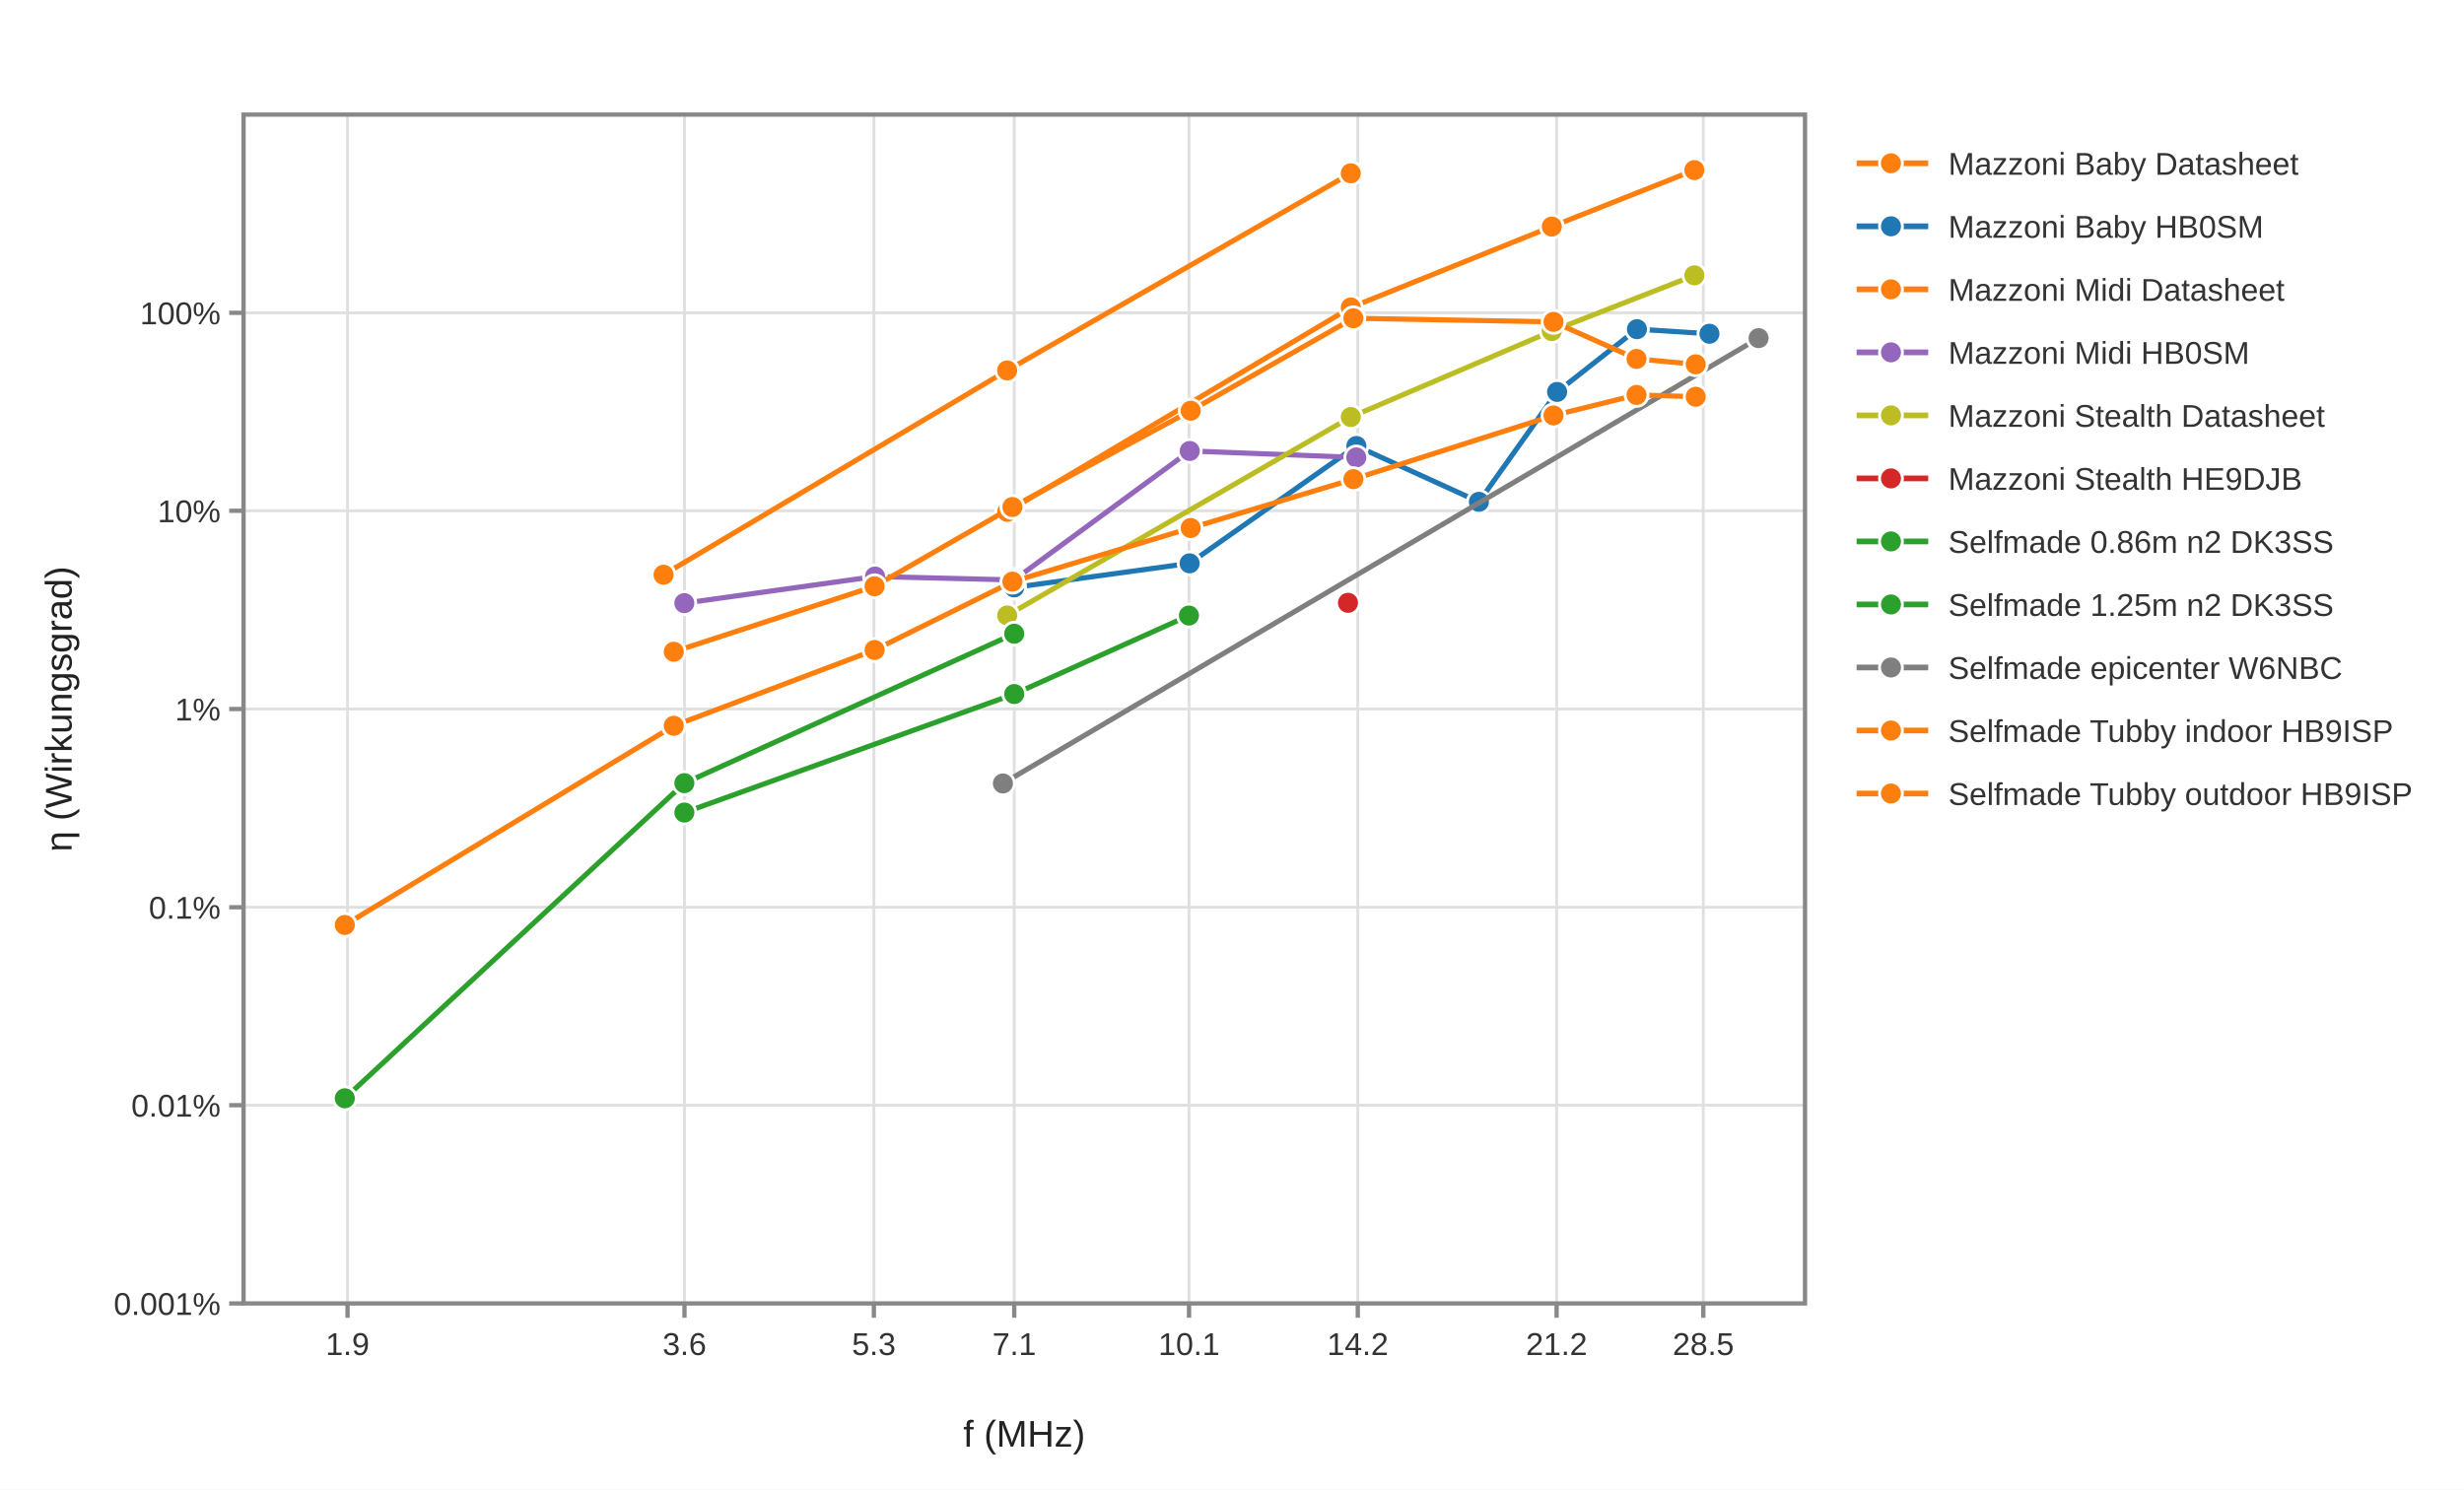
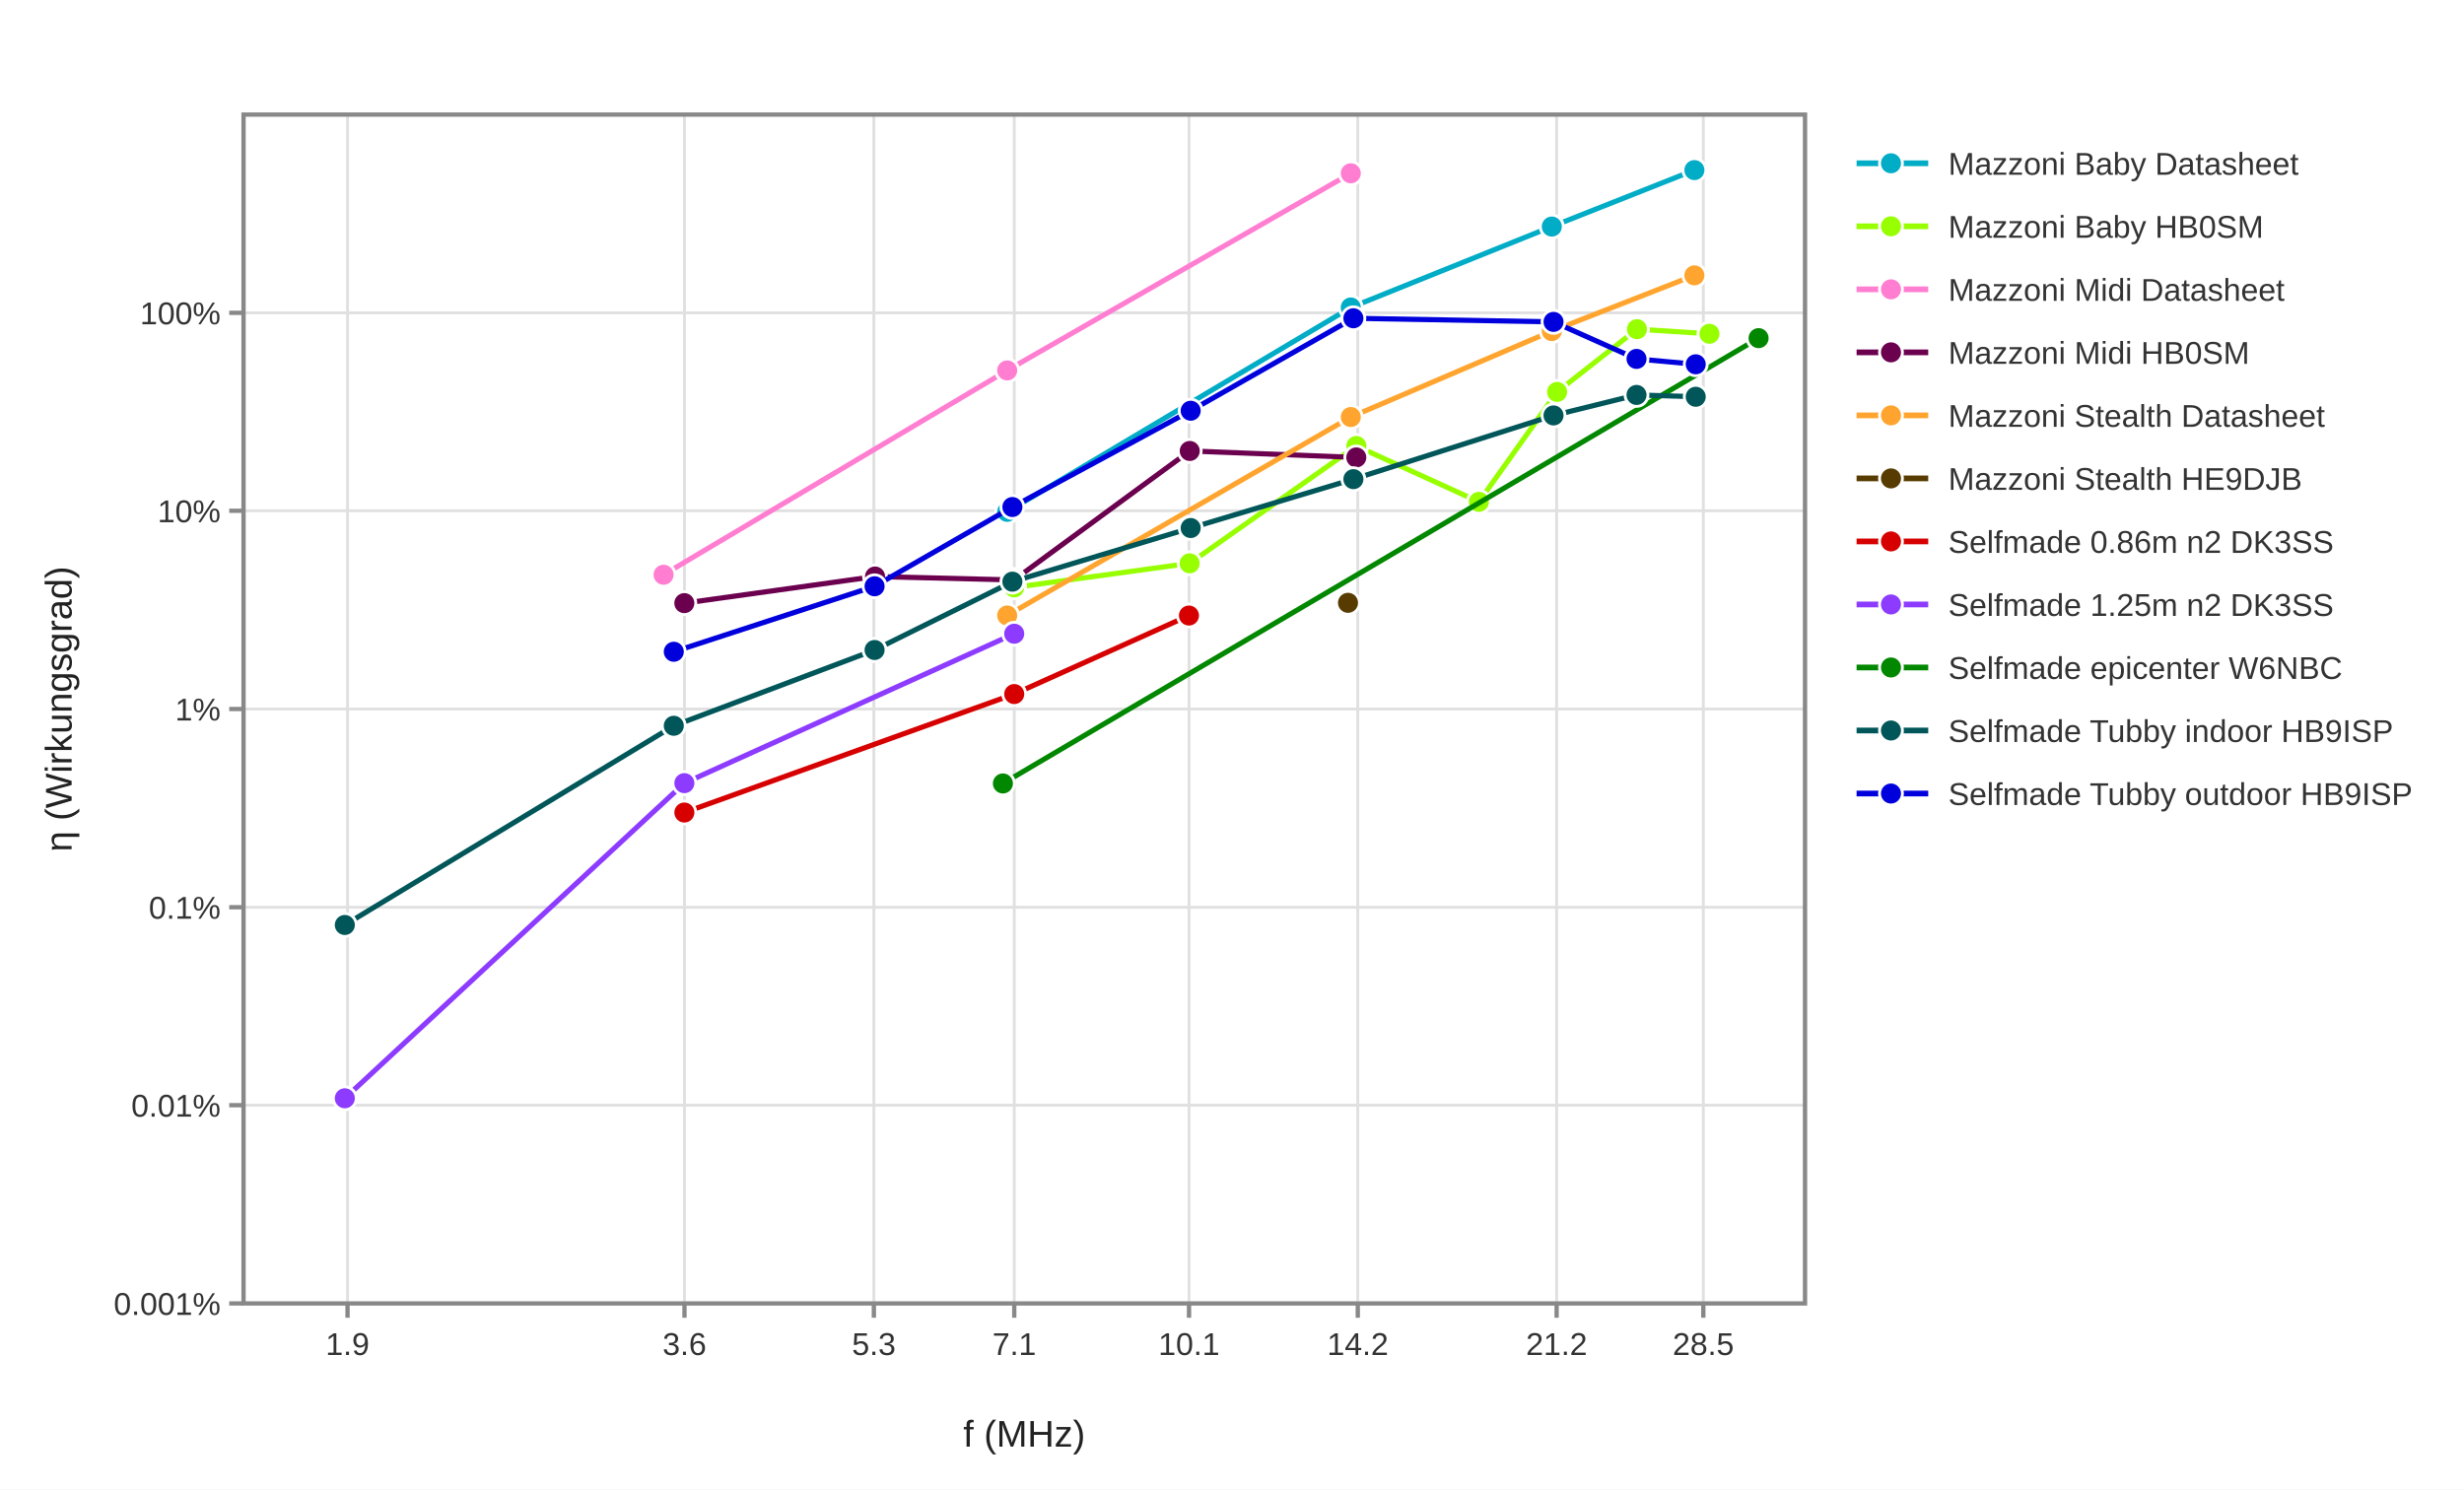
<svg xmlns="http://www.w3.org/2000/svg" width="860" height="520" viewBox="0 0 860 520">
  <rect width="860" height="520" fill="white" />
  <clipPath id="plotarea">
    <rect x="85" y="40" width="545" height="415" />
  </clipPath>
  <line x1="121.3" y1="40" x2="121.3" y2="455" stroke="#e0e0e0" stroke-width="1" />
  <line x1="238.9" y1="40" x2="238.9" y2="455" stroke="#e0e0e0" stroke-width="1" />
  <line x1="305.0" y1="40" x2="305.0" y2="455" stroke="#e0e0e0" stroke-width="1" />
  <line x1="354.0" y1="40" x2="354.0" y2="455" stroke="#e0e0e0" stroke-width="1" />
  <line x1="415.0" y1="40" x2="415.0" y2="455" stroke="#e0e0e0" stroke-width="1" />
  <line x1="473.9" y1="40" x2="473.9" y2="455" stroke="#e0e0e0" stroke-width="1" />
  <line x1="543.3" y1="40" x2="543.3" y2="455" stroke="#e0e0e0" stroke-width="1" />
  <line x1="594.5" y1="40" x2="594.5" y2="455" stroke="#e0e0e0" stroke-width="1" />
  <line x1="85" y1="455.0" x2="630" y2="455.0" stroke="#e0e0e0" stroke-width="1" />
  <line x1="85" y1="385.8" x2="630" y2="385.8" stroke="#e0e0e0" stroke-width="1" />
  <line x1="85" y1="316.7" x2="630" y2="316.7" stroke="#e0e0e0" stroke-width="1" />
  <line x1="85" y1="247.5" x2="630" y2="247.5" stroke="#e0e0e0" stroke-width="1" />
  <line x1="85" y1="178.3" x2="630" y2="178.3" stroke="#e0e0e0" stroke-width="1" />
  <line x1="85" y1="109.2" x2="630" y2="109.2" stroke="#e0e0e0" stroke-width="1" />
  <line x1="85" y1="40.0" x2="630" y2="40.0" stroke="#e0e0e0" stroke-width="1" />
  <rect x="85" y="40" width="545" height="415" fill="none" stroke="#888" stroke-width="1.5" />
  <line x1="121.3" y1="455" x2="121.3" y2="460" stroke="#888" stroke-width="1.5" />
  <text x="121.3" y="473" text-anchor="middle" font-size="11" font-family="Arial,sans-serif" fill="#333">1.9</text>
  <line x1="238.9" y1="455" x2="238.9" y2="460" stroke="#888" stroke-width="1.5" />
  <text x="238.9" y="473" text-anchor="middle" font-size="11" font-family="Arial,sans-serif" fill="#333">3.6</text>
  <line x1="305.0" y1="455" x2="305.0" y2="460" stroke="#888" stroke-width="1.5" />
  <text x="305.0" y="473" text-anchor="middle" font-size="11" font-family="Arial,sans-serif" fill="#333">5.3</text>
  <line x1="354.0" y1="455" x2="354.0" y2="460" stroke="#888" stroke-width="1.5" />
  <text x="354.0" y="473" text-anchor="middle" font-size="11" font-family="Arial,sans-serif" fill="#333">7.1</text>
  <line x1="415.0" y1="455" x2="415.0" y2="460" stroke="#888" stroke-width="1.5" />
  <text x="415.0" y="473" text-anchor="middle" font-size="11" font-family="Arial,sans-serif" fill="#333">10.1</text>
  <line x1="473.9" y1="455" x2="473.9" y2="460" stroke="#888" stroke-width="1.5" />
  <text x="473.9" y="473" text-anchor="middle" font-size="11" font-family="Arial,sans-serif" fill="#333">14.2</text>
  <line x1="543.3" y1="455" x2="543.3" y2="460" stroke="#888" stroke-width="1.5" />
  <text x="543.3" y="473" text-anchor="middle" font-size="11" font-family="Arial,sans-serif" fill="#333">21.2</text>
  <line x1="594.5" y1="455" x2="594.5" y2="460" stroke="#888" stroke-width="1.5" />
  <text x="594.5" y="473" text-anchor="middle" font-size="11" font-family="Arial,sans-serif" fill="#333">28.5</text>
  <line x1="80" y1="455.0" x2="85" y2="455.0" stroke="#888" stroke-width="1.5" />
  <text x="77" y="459.0" text-anchor="end" font-size="11" font-family="Arial,sans-serif" fill="#333">0.001%</text>
  <line x1="80" y1="385.8" x2="85" y2="385.8" stroke="#888" stroke-width="1.5" />
  <text x="77" y="389.8" text-anchor="end" font-size="11" font-family="Arial,sans-serif" fill="#333">0.01%</text>
  <line x1="80" y1="316.7" x2="85" y2="316.7" stroke="#888" stroke-width="1.5" />
  <text x="77" y="320.7" text-anchor="end" font-size="11" font-family="Arial,sans-serif" fill="#333">0.1%</text>
  <line x1="80" y1="247.5" x2="85" y2="247.5" stroke="#888" stroke-width="1.5" />
  <text x="77" y="251.5" text-anchor="end" font-size="11" font-family="Arial,sans-serif" fill="#333">1%</text>
  <line x1="80" y1="178.3" x2="85" y2="178.3" stroke="#888" stroke-width="1.5" />
  <text x="77" y="182.3" text-anchor="end" font-size="11" font-family="Arial,sans-serif" fill="#333">10%</text>
  <line x1="80" y1="109.2" x2="85" y2="109.2" stroke="#888" stroke-width="1.5" />
  <text x="77" y="113.2" text-anchor="end" font-size="11" font-family="Arial,sans-serif" fill="#333">100%</text>
  <text x="357.5" y="505" text-anchor="middle" font-size="13" font-family="Arial,sans-serif" fill="#222">f (MHz)</text>
  <text transform="rotate(-90 25 247.5)" x="25" y="247.5" text-anchor="middle" font-size="13" font-family="Arial,sans-serif" fill="#222">η (Wirkungsgrad)</text>
-   <polyline points="351.53,178.66 471.46,107.34 541.62,79.09 591.39,59.38" fill="none" stroke="#ff7f0e" stroke-width="1.8" clip-path="url(#plotarea)" />
-   <circle cx="351.53" cy="178.66" r="4" fill="#ff7f0e" stroke="white" stroke-width="1" clip-path="url(#plotarea)" />
-   <circle cx="471.46" cy="107.34" r="4" fill="#ff7f0e" stroke="white" stroke-width="1" clip-path="url(#plotarea)" />
-   <circle cx="541.62" cy="79.09" r="4" fill="#ff7f0e" stroke="white" stroke-width="1" clip-path="url(#plotarea)" />
-   <circle cx="591.39" cy="59.38" r="4" fill="#ff7f0e" stroke="white" stroke-width="1" clip-path="url(#plotarea)" />
-   <polyline points="353.98,205.05 415.21,196.65 473.41,155.69 516.17,175.18 543.47,136.81 571.34,114.91 596.64,116.51" fill="none" stroke="#1f77b4" stroke-width="1.8" clip-path="url(#plotarea)" />
-   <circle cx="353.98" cy="205.05" r="4" fill="#1f77b4" stroke="white" stroke-width="1" clip-path="url(#plotarea)" />
-   <circle cx="415.21" cy="196.65" r="4" fill="#1f77b4" stroke="white" stroke-width="1" clip-path="url(#plotarea)" />
-   <circle cx="473.41" cy="155.69" r="4" fill="#1f77b4" stroke="white" stroke-width="1" clip-path="url(#plotarea)" />
-   <circle cx="516.17" cy="175.18" r="4" fill="#1f77b4" stroke="white" stroke-width="1" clip-path="url(#plotarea)" />
-   <circle cx="543.47" cy="136.81" r="4" fill="#1f77b4" stroke="white" stroke-width="1" clip-path="url(#plotarea)" />
-   <circle cx="571.34" cy="114.91" r="4" fill="#1f77b4" stroke="white" stroke-width="1" clip-path="url(#plotarea)" />
-   <circle cx="596.64" cy="116.51" r="4" fill="#1f77b4" stroke="white" stroke-width="1" clip-path="url(#plotarea)" />
-   <polyline points="231.60,200.63 351.53,129.31 471.46,60.49" fill="none" stroke="#ff7f0e" stroke-width="1.8" clip-path="url(#plotarea)" />
-   <circle cx="231.60" cy="200.63" r="4" fill="#ff7f0e" stroke="white" stroke-width="1" clip-path="url(#plotarea)" />
-   <circle cx="351.53" cy="129.31" r="4" fill="#ff7f0e" stroke="white" stroke-width="1" clip-path="url(#plotarea)" />
-   <circle cx="471.46" cy="60.49" r="4" fill="#ff7f0e" stroke="white" stroke-width="1" clip-path="url(#plotarea)" />
-   <polyline points="238.85,210.54 305.41,201.25 353.91,202.46 415.25,157.42 473.38,159.68" fill="none" stroke="#9467bd" stroke-width="1.8" clip-path="url(#plotarea)" />
-   <circle cx="238.85" cy="210.54" r="4" fill="#9467bd" stroke="white" stroke-width="1" clip-path="url(#plotarea)" />
-   <circle cx="305.41" cy="201.25" r="4" fill="#9467bd" stroke="white" stroke-width="1" clip-path="url(#plotarea)" />
-   <circle cx="353.91" cy="202.46" r="4" fill="#9467bd" stroke="white" stroke-width="1" clip-path="url(#plotarea)" />
-   <circle cx="415.25" cy="157.42" r="4" fill="#9467bd" stroke="white" stroke-width="1" clip-path="url(#plotarea)" />
-   <circle cx="473.38" cy="159.68" r="4" fill="#9467bd" stroke="white" stroke-width="1" clip-path="url(#plotarea)" />
-   <polyline points="351.53,214.85 471.46,145.58 541.62,115.58 591.39,96.12" fill="none" stroke="#bcbd22" stroke-width="1.8" clip-path="url(#plotarea)" />
-   <circle cx="351.53" cy="214.85" r="4" fill="#bcbd22" stroke="white" stroke-width="1" clip-path="url(#plotarea)" />
-   <circle cx="471.46" cy="145.58" r="4" fill="#bcbd22" stroke="white" stroke-width="1" clip-path="url(#plotarea)" />
-   <circle cx="541.62" cy="115.58" r="4" fill="#bcbd22" stroke="white" stroke-width="1" clip-path="url(#plotarea)" />
-   <circle cx="591.39" cy="96.12" r="4" fill="#bcbd22" stroke="white" stroke-width="1" clip-path="url(#plotarea)" />
-   <polyline points="470.49,210.43" fill="none" stroke="#d62728" stroke-width="1.8" clip-path="url(#plotarea)" />
-   <circle cx="470.49" cy="210.43" r="4" fill="#d62728" stroke="white" stroke-width="1" clip-path="url(#plotarea)" />
-   <polyline points="238.86,283.64 353.99,242.28 414.97,214.87" fill="none" stroke="#2ca02c" stroke-width="1.8" clip-path="url(#plotarea)" />
-   <circle cx="238.86" cy="283.64" r="4" fill="#2ca02c" stroke="white" stroke-width="1" clip-path="url(#plotarea)" />
-   <circle cx="353.99" cy="242.28" r="4" fill="#2ca02c" stroke="white" stroke-width="1" clip-path="url(#plotarea)" />
-   <circle cx="414.97" cy="214.87" r="4" fill="#2ca02c" stroke="white" stroke-width="1" clip-path="url(#plotarea)" />
-   <polyline points="120.35,383.39 238.86,273.38 353.99,221.22" fill="none" stroke="#2ca02c" stroke-width="1.8" clip-path="url(#plotarea)" />
-   <circle cx="120.35" cy="383.39" r="4" fill="#2ca02c" stroke="white" stroke-width="1" clip-path="url(#plotarea)" />
-   <circle cx="238.86" cy="273.38" r="4" fill="#2ca02c" stroke="white" stroke-width="1" clip-path="url(#plotarea)" />
-   <circle cx="353.99" cy="221.22" r="4" fill="#2ca02c" stroke="white" stroke-width="1" clip-path="url(#plotarea)" />
-   <polyline points="350.04,273.49 613.79,118.04" fill="none" stroke="#7f7f7f" stroke-width="1.8" clip-path="url(#plotarea)" />
-   <circle cx="350.04" cy="273.49" r="4" fill="#7f7f7f" stroke="white" stroke-width="1" clip-path="url(#plotarea)" />
-   <circle cx="613.79" cy="118.04" r="4" fill="#7f7f7f" stroke="white" stroke-width="1" clip-path="url(#plotarea)" />
-   <polyline points="120.35,322.89 235.17,253.35 305.25,226.90 353.35,203.05 415.58,184.32 472.37,167.26 542.22,145.02 571.19,137.86 591.85,138.50" fill="none" stroke="#ff7f0e" stroke-width="1.8" clip-path="url(#plotarea)" />
-   <circle cx="120.35" cy="322.89" r="4" fill="#ff7f0e" stroke="white" stroke-width="1" clip-path="url(#plotarea)" />
-   <circle cx="235.17" cy="253.35" r="4" fill="#ff7f0e" stroke="white" stroke-width="1" clip-path="url(#plotarea)" />
-   <circle cx="305.25" cy="226.90" r="4" fill="#ff7f0e" stroke="white" stroke-width="1" clip-path="url(#plotarea)" />
-   <circle cx="353.35" cy="203.05" r="4" fill="#ff7f0e" stroke="white" stroke-width="1" clip-path="url(#plotarea)" />
-   <circle cx="415.58" cy="184.32" r="4" fill="#ff7f0e" stroke="white" stroke-width="1" clip-path="url(#plotarea)" />
-   <circle cx="472.37" cy="167.26" r="4" fill="#ff7f0e" stroke="white" stroke-width="1" clip-path="url(#plotarea)" />
-   <circle cx="542.22" cy="145.02" r="4" fill="#ff7f0e" stroke="white" stroke-width="1" clip-path="url(#plotarea)" />
-   <circle cx="571.19" cy="137.86" r="4" fill="#ff7f0e" stroke="white" stroke-width="1" clip-path="url(#plotarea)" />
-   <circle cx="591.85" cy="138.50" r="4" fill="#ff7f0e" stroke="white" stroke-width="1" clip-path="url(#plotarea)" />
-   <polyline points="235.17,227.51 305.25,204.66 353.35,176.99 415.58,143.38 472.37,111.10 542.22,112.36 571.19,125.29 591.85,127.17" fill="none" stroke="#ff7f0e" stroke-width="1.8" clip-path="url(#plotarea)" />
-   <circle cx="235.17" cy="227.51" r="4" fill="#ff7f0e" stroke="white" stroke-width="1" clip-path="url(#plotarea)" />
-   <circle cx="305.25" cy="204.66" r="4" fill="#ff7f0e" stroke="white" stroke-width="1" clip-path="url(#plotarea)" />
-   <circle cx="353.35" cy="176.99" r="4" fill="#ff7f0e" stroke="white" stroke-width="1" clip-path="url(#plotarea)" />
-   <circle cx="415.58" cy="143.38" r="4" fill="#ff7f0e" stroke="white" stroke-width="1" clip-path="url(#plotarea)" />
-   <circle cx="472.37" cy="111.10" r="4" fill="#ff7f0e" stroke="white" stroke-width="1" clip-path="url(#plotarea)" />
-   <circle cx="542.22" cy="112.36" r="4" fill="#ff7f0e" stroke="white" stroke-width="1" clip-path="url(#plotarea)" />
-   <circle cx="571.19" cy="125.29" r="4" fill="#ff7f0e" stroke="white" stroke-width="1" clip-path="url(#plotarea)" />
-   <circle cx="591.85" cy="127.17" r="4" fill="#ff7f0e" stroke="white" stroke-width="1" clip-path="url(#plotarea)" />
-   <line x1="648" y1="57" x2="673" y2="57" stroke="#ff7f0e" stroke-width="2" />
-   <circle cx="660" cy="57" r="4" fill="#ff7f0e" stroke="white" stroke-width="1" />
+   <polyline points="351.53,178.66 471.46,107.34 541.62,79.09 591.39,59.38" fill="none" stroke="#00acc6" stroke-width="1.8" clip-path="url(#plotarea)" />
+   <circle cx="351.53" cy="178.66" r="4" fill="#00acc6" stroke="white" stroke-width="1" clip-path="url(#plotarea)" />
+   <circle cx="471.46" cy="107.34" r="4" fill="#00acc6" stroke="white" stroke-width="1" clip-path="url(#plotarea)" />
+   <circle cx="541.62" cy="79.09" r="4" fill="#00acc6" stroke="white" stroke-width="1" clip-path="url(#plotarea)" />
+   <circle cx="591.39" cy="59.38" r="4" fill="#00acc6" stroke="white" stroke-width="1" clip-path="url(#plotarea)" />
+   <polyline points="353.98,205.05 415.21,196.65 473.41,155.69 516.17,175.18 543.47,136.81 571.34,114.91 596.64,116.51" fill="none" stroke="#97ff00" stroke-width="1.8" clip-path="url(#plotarea)" />
+   <circle cx="353.98" cy="205.05" r="4" fill="#97ff00" stroke="white" stroke-width="1" clip-path="url(#plotarea)" />
+   <circle cx="415.21" cy="196.65" r="4" fill="#97ff00" stroke="white" stroke-width="1" clip-path="url(#plotarea)" />
+   <circle cx="473.41" cy="155.69" r="4" fill="#97ff00" stroke="white" stroke-width="1" clip-path="url(#plotarea)" />
+   <circle cx="516.17" cy="175.18" r="4" fill="#97ff00" stroke="white" stroke-width="1" clip-path="url(#plotarea)" />
+   <circle cx="543.47" cy="136.81" r="4" fill="#97ff00" stroke="white" stroke-width="1" clip-path="url(#plotarea)" />
+   <circle cx="571.34" cy="114.91" r="4" fill="#97ff00" stroke="white" stroke-width="1" clip-path="url(#plotarea)" />
+   <circle cx="596.64" cy="116.51" r="4" fill="#97ff00" stroke="white" stroke-width="1" clip-path="url(#plotarea)" />
+   <polyline points="231.60,200.63 351.53,129.31 471.46,60.49" fill="none" stroke="#ff7ed1" stroke-width="1.8" clip-path="url(#plotarea)" />
+   <circle cx="231.60" cy="200.63" r="4" fill="#ff7ed1" stroke="white" stroke-width="1" clip-path="url(#plotarea)" />
+   <circle cx="351.53" cy="129.31" r="4" fill="#ff7ed1" stroke="white" stroke-width="1" clip-path="url(#plotarea)" />
+   <circle cx="471.46" cy="60.49" r="4" fill="#ff7ed1" stroke="white" stroke-width="1" clip-path="url(#plotarea)" />
+   <polyline points="238.85,210.54 305.41,201.25 353.91,202.46 415.25,157.42 473.38,159.68" fill="none" stroke="#6b004f" stroke-width="1.8" clip-path="url(#plotarea)" />
+   <circle cx="238.85" cy="210.54" r="4" fill="#6b004f" stroke="white" stroke-width="1" clip-path="url(#plotarea)" />
+   <circle cx="305.41" cy="201.25" r="4" fill="#6b004f" stroke="white" stroke-width="1" clip-path="url(#plotarea)" />
+   <circle cx="353.91" cy="202.46" r="4" fill="#6b004f" stroke="white" stroke-width="1" clip-path="url(#plotarea)" />
+   <circle cx="415.25" cy="157.42" r="4" fill="#6b004f" stroke="white" stroke-width="1" clip-path="url(#plotarea)" />
+   <circle cx="473.38" cy="159.68" r="4" fill="#6b004f" stroke="white" stroke-width="1" clip-path="url(#plotarea)" />
+   <polyline points="351.53,214.85 471.46,145.58 541.62,115.58 591.39,96.12" fill="none" stroke="#ffa52f" stroke-width="1.8" clip-path="url(#plotarea)" />
+   <circle cx="351.53" cy="214.85" r="4" fill="#ffa52f" stroke="white" stroke-width="1" clip-path="url(#plotarea)" />
+   <circle cx="471.46" cy="145.58" r="4" fill="#ffa52f" stroke="white" stroke-width="1" clip-path="url(#plotarea)" />
+   <circle cx="541.62" cy="115.58" r="4" fill="#ffa52f" stroke="white" stroke-width="1" clip-path="url(#plotarea)" />
+   <circle cx="591.39" cy="96.12" r="4" fill="#ffa52f" stroke="white" stroke-width="1" clip-path="url(#plotarea)" />
+   <polyline points="470.49,210.43" fill="none" stroke="#573b00" stroke-width="1.8" clip-path="url(#plotarea)" />
+   <circle cx="470.49" cy="210.43" r="4" fill="#573b00" stroke="white" stroke-width="1" clip-path="url(#plotarea)" />
+   <polyline points="238.86,283.64 353.99,242.28 414.97,214.87" fill="none" stroke="#d60000" stroke-width="1.8" clip-path="url(#plotarea)" />
+   <circle cx="238.86" cy="283.64" r="4" fill="#d60000" stroke="white" stroke-width="1" clip-path="url(#plotarea)" />
+   <circle cx="353.99" cy="242.28" r="4" fill="#d60000" stroke="white" stroke-width="1" clip-path="url(#plotarea)" />
+   <circle cx="414.97" cy="214.87" r="4" fill="#d60000" stroke="white" stroke-width="1" clip-path="url(#plotarea)" />
+   <polyline points="120.35,383.39 238.86,273.38 353.99,221.22" fill="none" stroke="#8c3bff" stroke-width="1.8" clip-path="url(#plotarea)" />
+   <circle cx="120.35" cy="383.39" r="4" fill="#8c3bff" stroke="white" stroke-width="1" clip-path="url(#plotarea)" />
+   <circle cx="238.86" cy="273.38" r="4" fill="#8c3bff" stroke="white" stroke-width="1" clip-path="url(#plotarea)" />
+   <circle cx="353.99" cy="221.22" r="4" fill="#8c3bff" stroke="white" stroke-width="1" clip-path="url(#plotarea)" />
+   <polyline points="350.04,273.49 613.79,118.04" fill="none" stroke="#018700" stroke-width="1.8" clip-path="url(#plotarea)" />
+   <circle cx="350.04" cy="273.49" r="4" fill="#018700" stroke="white" stroke-width="1" clip-path="url(#plotarea)" />
+   <circle cx="613.79" cy="118.04" r="4" fill="#018700" stroke="white" stroke-width="1" clip-path="url(#plotarea)" />
+   <polyline points="120.35,322.89 235.17,253.35 305.25,226.90 353.35,203.05 415.58,184.32 472.37,167.26 542.22,145.02 571.19,137.86 591.85,138.50" fill="none" stroke="#005659" stroke-width="1.8" clip-path="url(#plotarea)" />
+   <circle cx="120.35" cy="322.89" r="4" fill="#005659" stroke="white" stroke-width="1" clip-path="url(#plotarea)" />
+   <circle cx="235.17" cy="253.35" r="4" fill="#005659" stroke="white" stroke-width="1" clip-path="url(#plotarea)" />
+   <circle cx="305.25" cy="226.90" r="4" fill="#005659" stroke="white" stroke-width="1" clip-path="url(#plotarea)" />
+   <circle cx="353.35" cy="203.05" r="4" fill="#005659" stroke="white" stroke-width="1" clip-path="url(#plotarea)" />
+   <circle cx="415.58" cy="184.32" r="4" fill="#005659" stroke="white" stroke-width="1" clip-path="url(#plotarea)" />
+   <circle cx="472.37" cy="167.26" r="4" fill="#005659" stroke="white" stroke-width="1" clip-path="url(#plotarea)" />
+   <circle cx="542.22" cy="145.02" r="4" fill="#005659" stroke="white" stroke-width="1" clip-path="url(#plotarea)" />
+   <circle cx="571.19" cy="137.86" r="4" fill="#005659" stroke="white" stroke-width="1" clip-path="url(#plotarea)" />
+   <circle cx="591.85" cy="138.50" r="4" fill="#005659" stroke="white" stroke-width="1" clip-path="url(#plotarea)" />
+   <polyline points="235.17,227.51 305.25,204.66 353.35,176.99 415.58,143.38 472.37,111.10 542.22,112.36 571.19,125.29 591.85,127.17" fill="none" stroke="#0000dd" stroke-width="1.8" clip-path="url(#plotarea)" />
+   <circle cx="235.17" cy="227.51" r="4" fill="#0000dd" stroke="white" stroke-width="1" clip-path="url(#plotarea)" />
+   <circle cx="305.25" cy="204.66" r="4" fill="#0000dd" stroke="white" stroke-width="1" clip-path="url(#plotarea)" />
+   <circle cx="353.35" cy="176.99" r="4" fill="#0000dd" stroke="white" stroke-width="1" clip-path="url(#plotarea)" />
+   <circle cx="415.58" cy="143.38" r="4" fill="#0000dd" stroke="white" stroke-width="1" clip-path="url(#plotarea)" />
+   <circle cx="472.37" cy="111.10" r="4" fill="#0000dd" stroke="white" stroke-width="1" clip-path="url(#plotarea)" />
+   <circle cx="542.22" cy="112.36" r="4" fill="#0000dd" stroke="white" stroke-width="1" clip-path="url(#plotarea)" />
+   <circle cx="571.19" cy="125.29" r="4" fill="#0000dd" stroke="white" stroke-width="1" clip-path="url(#plotarea)" />
+   <circle cx="591.85" cy="127.17" r="4" fill="#0000dd" stroke="white" stroke-width="1" clip-path="url(#plotarea)" />
+   <line x1="648" y1="57" x2="673" y2="57" stroke="#00acc6" stroke-width="2" />
+   <circle cx="660" cy="57" r="4" fill="#00acc6" stroke="white" stroke-width="1" />
  <text x="680" y="61" font-size="11" font-family="Arial,sans-serif" fill="#333">Mazzoni Baby Datasheet</text>
-   <line x1="648" y1="79" x2="673" y2="79" stroke="#1f77b4" stroke-width="2" />
-   <circle cx="660" cy="79" r="4" fill="#1f77b4" stroke="white" stroke-width="1" />
+   <line x1="648" y1="79" x2="673" y2="79" stroke="#97ff00" stroke-width="2" />
+   <circle cx="660" cy="79" r="4" fill="#97ff00" stroke="white" stroke-width="1" />
  <text x="680" y="83" font-size="11" font-family="Arial,sans-serif" fill="#333">Mazzoni Baby HB0SM</text>
-   <line x1="648" y1="101" x2="673" y2="101" stroke="#ff7f0e" stroke-width="2" />
-   <circle cx="660" cy="101" r="4" fill="#ff7f0e" stroke="white" stroke-width="1" />
+   <line x1="648" y1="101" x2="673" y2="101" stroke="#ff7ed1" stroke-width="2" />
+   <circle cx="660" cy="101" r="4" fill="#ff7ed1" stroke="white" stroke-width="1" />
  <text x="680" y="105" font-size="11" font-family="Arial,sans-serif" fill="#333">Mazzoni Midi Datasheet</text>
-   <line x1="648" y1="123" x2="673" y2="123" stroke="#9467bd" stroke-width="2" />
-   <circle cx="660" cy="123" r="4" fill="#9467bd" stroke="white" stroke-width="1" />
+   <line x1="648" y1="123" x2="673" y2="123" stroke="#6b004f" stroke-width="2" />
+   <circle cx="660" cy="123" r="4" fill="#6b004f" stroke="white" stroke-width="1" />
  <text x="680" y="127" font-size="11" font-family="Arial,sans-serif" fill="#333">Mazzoni Midi HB0SM</text>
-   <line x1="648" y1="145" x2="673" y2="145" stroke="#bcbd22" stroke-width="2" />
-   <circle cx="660" cy="145" r="4" fill="#bcbd22" stroke="white" stroke-width="1" />
+   <line x1="648" y1="145" x2="673" y2="145" stroke="#ffa52f" stroke-width="2" />
+   <circle cx="660" cy="145" r="4" fill="#ffa52f" stroke="white" stroke-width="1" />
  <text x="680" y="149" font-size="11" font-family="Arial,sans-serif" fill="#333">Mazzoni Stealth Datasheet</text>
-   <line x1="648" y1="167" x2="673" y2="167" stroke="#d62728" stroke-width="2" />
-   <circle cx="660" cy="167" r="4" fill="#d62728" stroke="white" stroke-width="1" />
+   <line x1="648" y1="167" x2="673" y2="167" stroke="#573b00" stroke-width="2" />
+   <circle cx="660" cy="167" r="4" fill="#573b00" stroke="white" stroke-width="1" />
  <text x="680" y="171" font-size="11" font-family="Arial,sans-serif" fill="#333">Mazzoni Stealth HE9DJB</text>
-   <line x1="648" y1="189" x2="673" y2="189" stroke="#2ca02c" stroke-width="2" />
-   <circle cx="660" cy="189" r="4" fill="#2ca02c" stroke="white" stroke-width="1" />
+   <line x1="648" y1="189" x2="673" y2="189" stroke="#d60000" stroke-width="2" />
+   <circle cx="660" cy="189" r="4" fill="#d60000" stroke="white" stroke-width="1" />
  <text x="680" y="193" font-size="11" font-family="Arial,sans-serif" fill="#333">Selfmade 0.86m n2 DK3SS</text>
-   <line x1="648" y1="211" x2="673" y2="211" stroke="#2ca02c" stroke-width="2" />
-   <circle cx="660" cy="211" r="4" fill="#2ca02c" stroke="white" stroke-width="1" />
+   <line x1="648" y1="211" x2="673" y2="211" stroke="#8c3bff" stroke-width="2" />
+   <circle cx="660" cy="211" r="4" fill="#8c3bff" stroke="white" stroke-width="1" />
  <text x="680" y="215" font-size="11" font-family="Arial,sans-serif" fill="#333">Selfmade 1.25m n2 DK3SS</text>
-   <line x1="648" y1="233" x2="673" y2="233" stroke="#7f7f7f" stroke-width="2" />
-   <circle cx="660" cy="233" r="4" fill="#7f7f7f" stroke="white" stroke-width="1" />
+   <line x1="648" y1="233" x2="673" y2="233" stroke="#018700" stroke-width="2" />
+   <circle cx="660" cy="233" r="4" fill="#018700" stroke="white" stroke-width="1" />
  <text x="680" y="237" font-size="11" font-family="Arial,sans-serif" fill="#333">Selfmade epicenter W6NBC</text>
-   <line x1="648" y1="255" x2="673" y2="255" stroke="#ff7f0e" stroke-width="2" />
-   <circle cx="660" cy="255" r="4" fill="#ff7f0e" stroke="white" stroke-width="1" />
+   <line x1="648" y1="255" x2="673" y2="255" stroke="#005659" stroke-width="2" />
+   <circle cx="660" cy="255" r="4" fill="#005659" stroke="white" stroke-width="1" />
  <text x="680" y="259" font-size="11" font-family="Arial,sans-serif" fill="#333">Selfmade Tubby indoor HB9ISP</text>
-   <line x1="648" y1="277" x2="673" y2="277" stroke="#ff7f0e" stroke-width="2" />
-   <circle cx="660" cy="277" r="4" fill="#ff7f0e" stroke="white" stroke-width="1" />
+   <line x1="648" y1="277" x2="673" y2="277" stroke="#0000dd" stroke-width="2" />
+   <circle cx="660" cy="277" r="4" fill="#0000dd" stroke="white" stroke-width="1" />
  <text x="680" y="281" font-size="11" font-family="Arial,sans-serif" fill="#333">Selfmade Tubby outdoor HB9ISP</text>
</svg>
